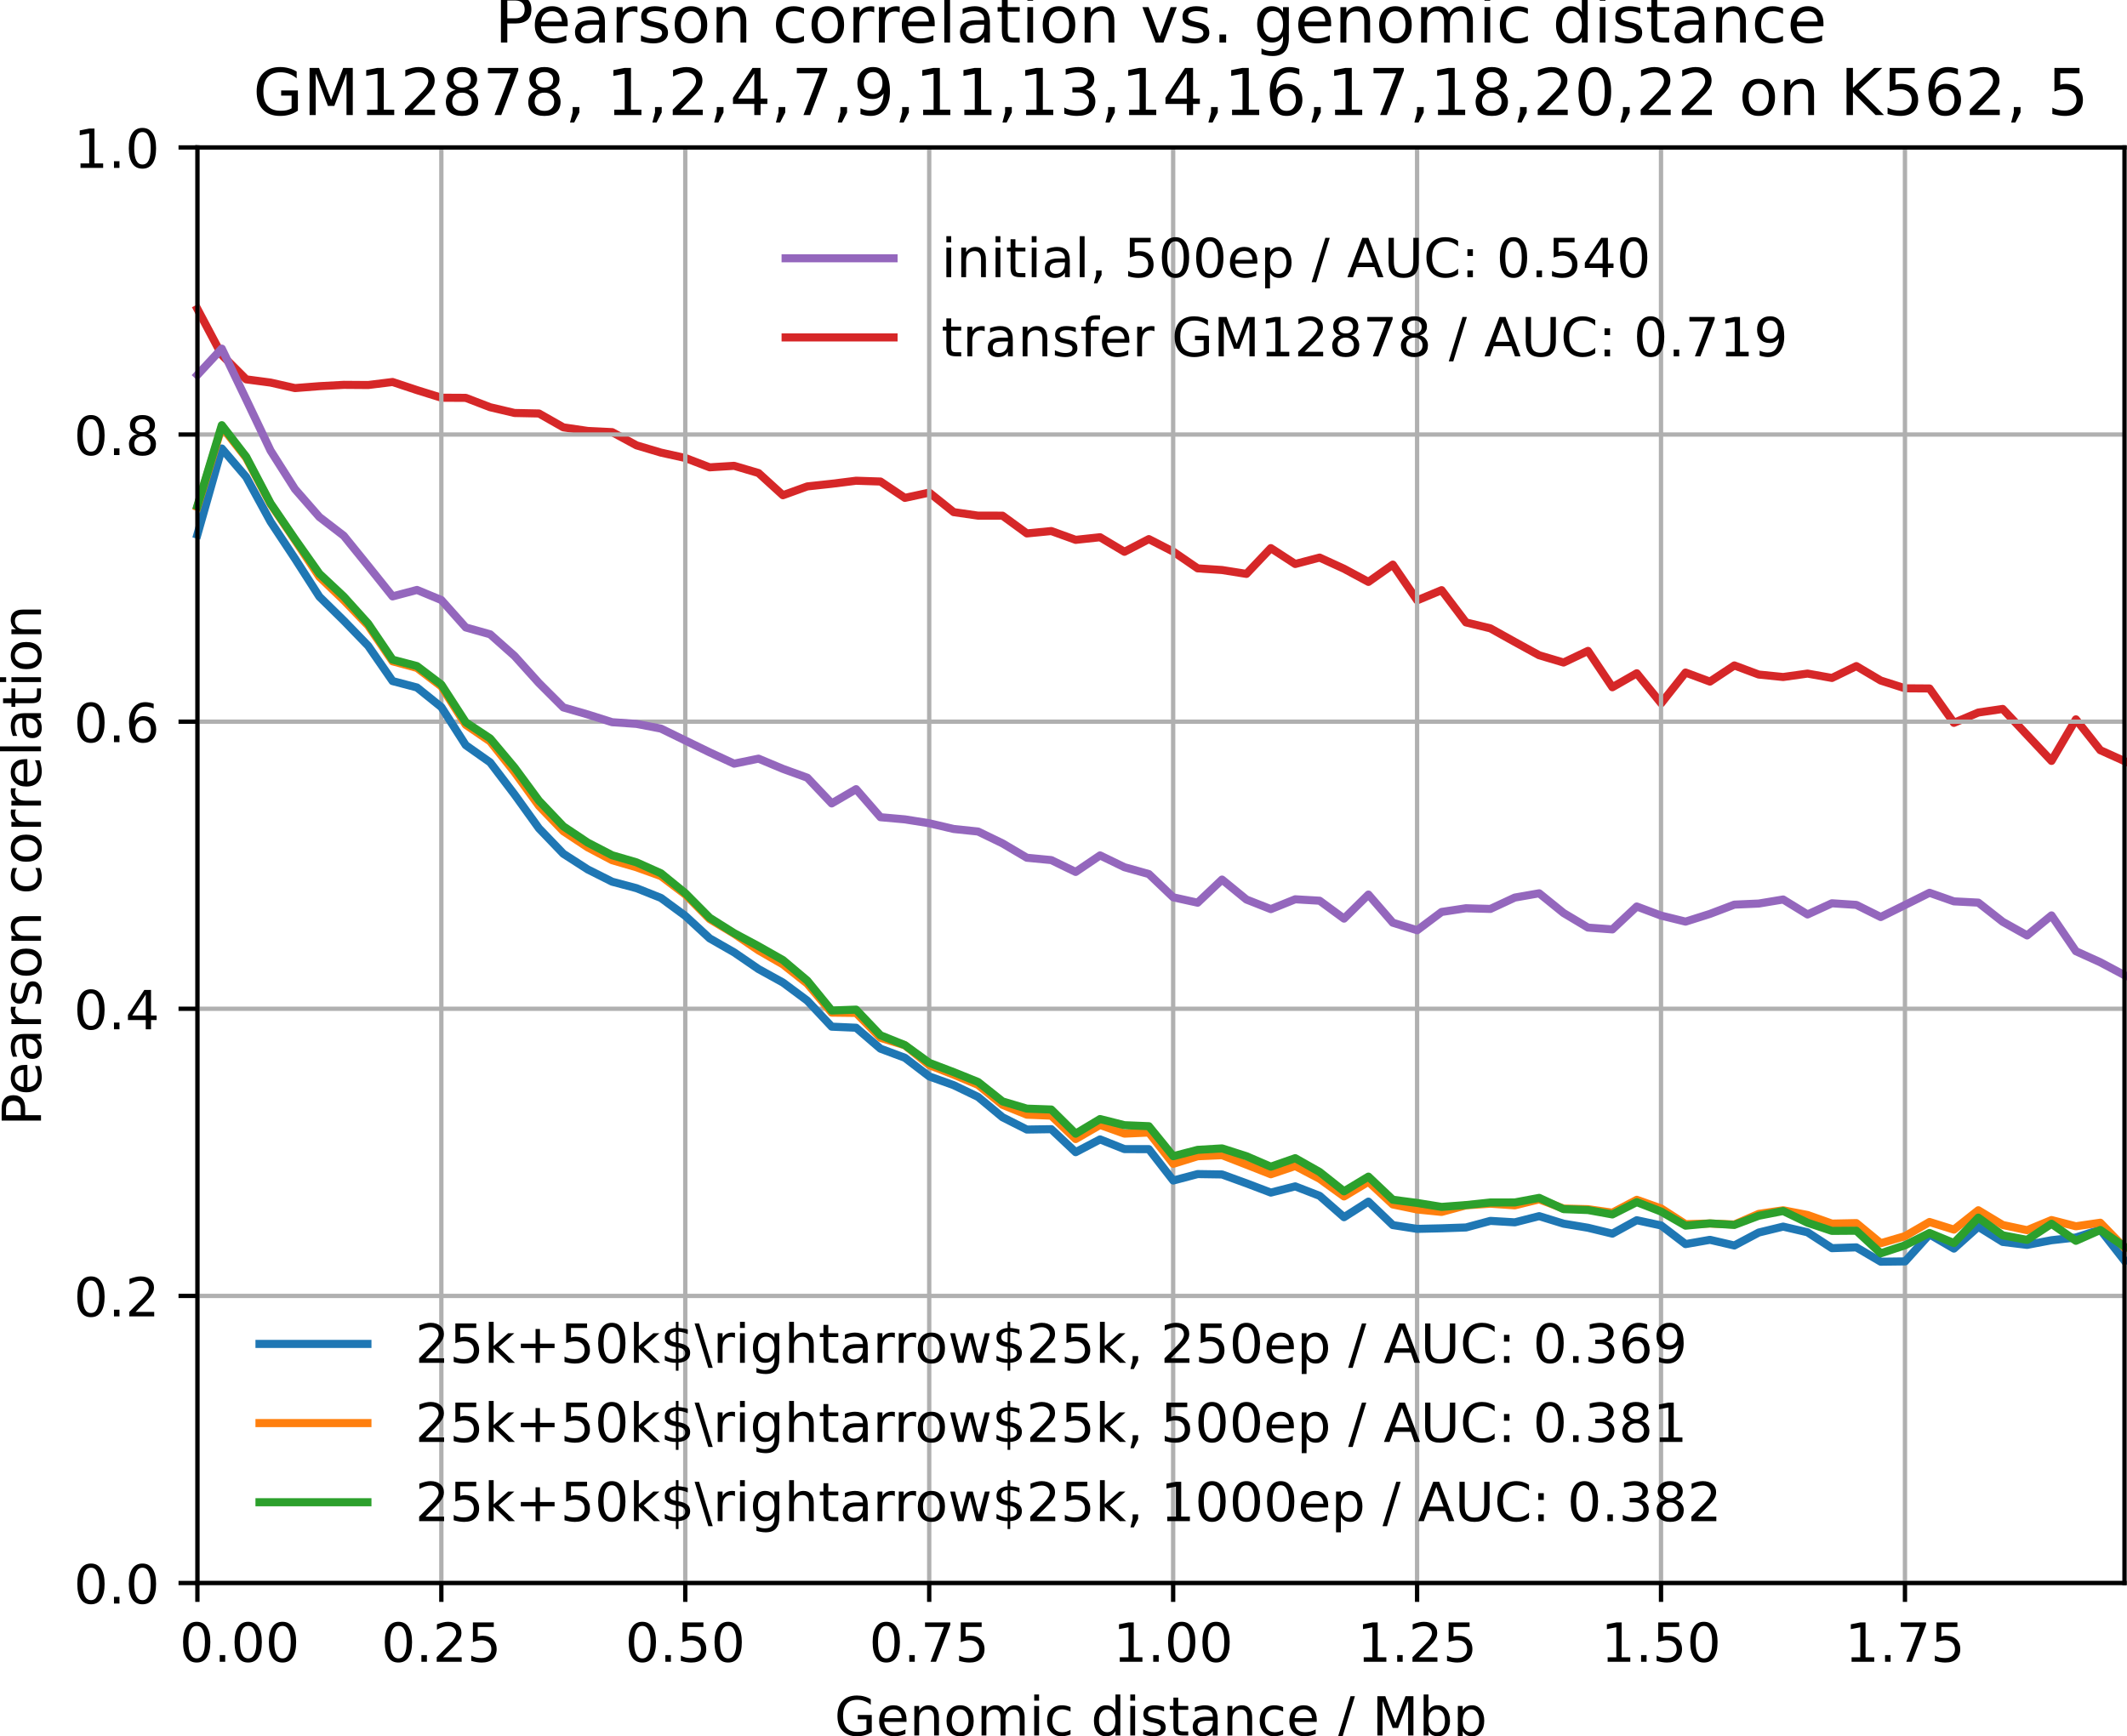
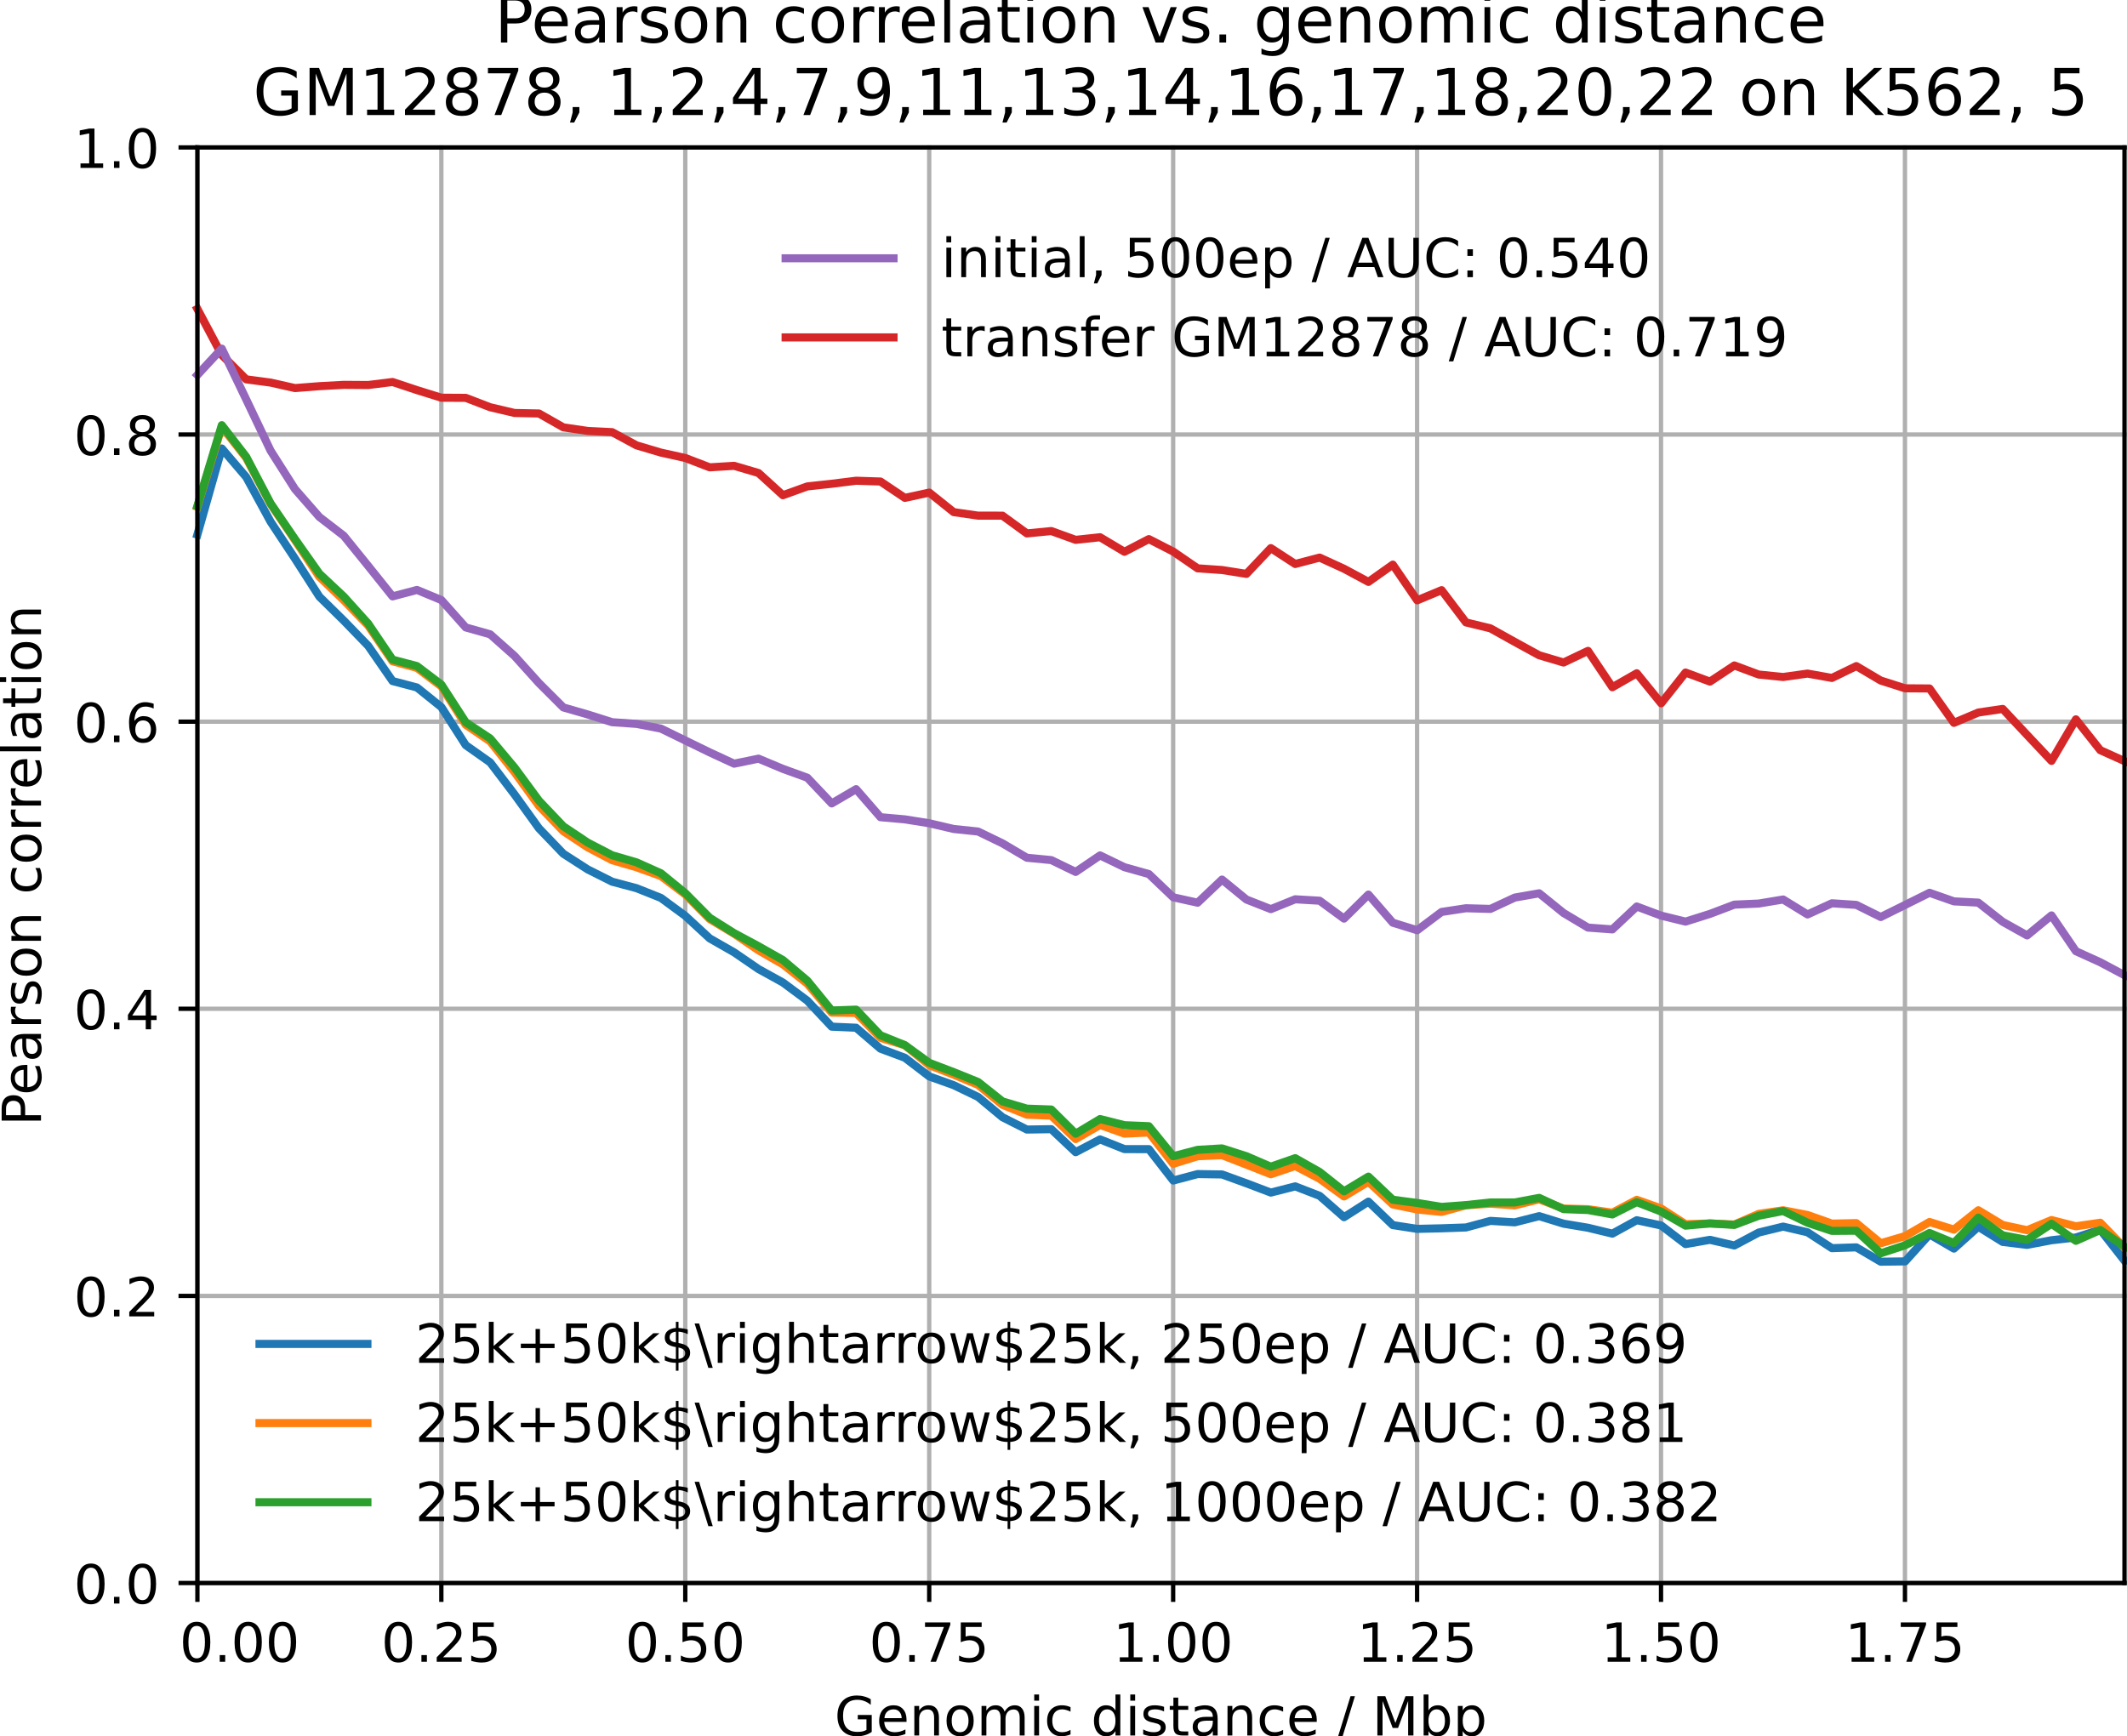
<svg xmlns="http://www.w3.org/2000/svg" version="1.1" id="svg2" xml:space="preserve" width="80mm" height="65.3mm" viewBox="0 0 302.362 246.803">
  <defs id="defs6">
    <clipPath clipPathUnits="userSpaceOnUse" id="clipPath22">
      <path d="M 57.6,38.016 H 414.72 V 304.128 H 57.6 Z" id="path20" />
    </clipPath>
    <clipPath clipPathUnits="userSpaceOnUse" id="clipPath40">
      <path d="M 57.6,38.016 H 414.72 V 304.128 H 57.6 Z" id="path38" />
    </clipPath>
    <clipPath clipPathUnits="userSpaceOnUse" id="clipPath58">
      <path d="M 57.6,38.016 H 414.72 V 304.128 H 57.6 Z" id="path56" />
    </clipPath>
    <clipPath clipPathUnits="userSpaceOnUse" id="clipPath76">
      <path d="M 57.6,38.016 H 414.72 V 304.128 H 57.6 Z" id="path74" />
    </clipPath>
    <clipPath clipPathUnits="userSpaceOnUse" id="clipPath94">
      <path d="M 57.6,38.016 H 414.72 V 304.128 H 57.6 Z" id="path92" />
    </clipPath>
    <clipPath clipPathUnits="userSpaceOnUse" id="clipPath112">
      <path d="M 57.6,38.016 H 414.72 V 304.128 H 57.6 Z" id="path110" />
    </clipPath>
    <clipPath clipPathUnits="userSpaceOnUse" id="clipPath130">
      <path d="M 57.6,38.016 H 414.72 V 304.128 H 57.6 Z" id="path128" />
    </clipPath>
    <clipPath clipPathUnits="userSpaceOnUse" id="clipPath148">
      <path d="M 57.6,38.016 H 414.72 V 304.128 H 57.6 Z" id="path146" />
    </clipPath>
    <clipPath clipPathUnits="userSpaceOnUse" id="clipPath170">
      <path d="M 57.6,38.016 H 414.72 V 304.128 H 57.6 Z" id="path168" />
    </clipPath>
    <clipPath clipPathUnits="userSpaceOnUse" id="clipPath188">
      <path d="M 57.6,38.016 H 414.72 V 304.128 H 57.6 Z" id="path186" />
    </clipPath>
    <clipPath clipPathUnits="userSpaceOnUse" id="clipPath206">
      <path d="M 57.6,38.016 H 414.72 V 304.128 H 57.6 Z" id="path204" />
    </clipPath>
    <clipPath clipPathUnits="userSpaceOnUse" id="clipPath224">
      <path d="M 57.6,38.016 H 414.72 V 304.128 H 57.6 Z" id="path222" />
    </clipPath>
    <clipPath clipPathUnits="userSpaceOnUse" id="clipPath242">
      <path d="M 57.6,38.016 H 414.72 V 304.128 H 57.6 Z" id="path240" />
    </clipPath>
    <clipPath clipPathUnits="userSpaceOnUse" id="clipPath260">
      <path d="M 57.6,38.016 H 414.72 V 304.128 H 57.6 Z" id="path258" />
    </clipPath>
    <clipPath clipPathUnits="userSpaceOnUse" id="clipPath282">
      <path d="M 57.6,38.016 H 414.72 V 304.128 H 57.6 Z" id="path280" />
    </clipPath>
    <clipPath clipPathUnits="userSpaceOnUse" id="clipPath292">
      <path d="M 57.6,38.016 H 414.72 V 304.128 H 57.6 Z" id="path290" />
    </clipPath>
    <clipPath clipPathUnits="userSpaceOnUse" id="clipPath302">
      <path d="M 57.6,38.016 H 414.72 V 304.128 H 57.6 Z" id="path300" />
    </clipPath>
    <clipPath clipPathUnits="userSpaceOnUse" id="clipPath312">
      <path d="M 57.6,38.016 H 414.72 V 304.128 H 57.6 Z" id="path310" />
    </clipPath>
    <clipPath clipPathUnits="userSpaceOnUse" id="clipPath322">
      <path d="M 57.6,38.016 H 414.72 V 304.128 H 57.6 Z" id="path320" />
    </clipPath>
  </defs>
  <g id="g10" transform="matrix(1.333333,0,0,-1.333333,-28.02396,443.5936)">
+     <path d="M 57.6,38.016 V 304.128" style="fill:none;stroke:#b0b0b0;stroke-width:0.8;stroke-linecap:square;stroke-linejoin:round;stroke-miterlimit:10;stroke-dasharray:none;stroke-opacity:1" id="path24" transform="matrix(0.575322,0,0,0.575322,8.925869,142.0012)" />
+     <path d="M 102.805,38.016 V 304.128" style="fill:none;stroke:#b0b0b0;stroke-width:0.8;stroke-linecap:square;stroke-linejoin:round;stroke-miterlimit:10;stroke-dasharray:none;stroke-opacity:1" id="path42" transform="matrix(0.575322,0,0,0.575322,8.925869,142.0012)" />
+     <path d="M 148.01,38.016 V 304.128" style="fill:none;stroke:#b0b0b0;stroke-width:0.8;stroke-linecap:square;stroke-linejoin:round;stroke-miterlimit:10;stroke-dasharray:none;stroke-opacity:1" id="path60" transform="matrix(0.575322,0,0,0.575322,8.925869,142.0012)" />
+     <path d="M 193.215,38.016 V 304.128" style="fill:none;stroke:#b0b0b0;stroke-width:0.8;stroke-linecap:square;stroke-linejoin:round;stroke-miterlimit:10;stroke-dasharray:none;stroke-opacity:1" id="path78" transform="matrix(0.575322,0,0,0.575322,8.925869,142.0012)" />
+     <path d="m 146.094,163.873 v 153.1" style="fill:none;stroke:#b0b0b0;stroke-width:0.46;stroke-linecap:square;stroke-linejoin:round;stroke-miterlimit:10;stroke-dasharray:none;stroke-opacity:1" id="path96" />
+     <path d="M 283.625,38.016 V 304.128" style="fill:none;stroke:#b0b0b0;stroke-width:0.8;stroke-linecap:square;stroke-linejoin:round;stroke-miterlimit:10;stroke-dasharray:none;stroke-opacity:1" id="path114" transform="matrix(0.575322,0,0,0.575322,8.925869,142.0012)" />
+     <path d="M 328.83,38.016 V 304.128" style="fill:none;stroke:#b0b0b0;stroke-width:0.8;stroke-linecap:square;stroke-linejoin:round;stroke-miterlimit:10;stroke-dasharray:none;stroke-opacity:1" id="path132" transform="matrix(0.575322,0,0,0.575322,8.925869,142.0012)" />
+     <path d="M 374.035,38.016 V 304.128" style="fill:none;stroke:#b0b0b0;stroke-width:0.8;stroke-linecap:square;stroke-linejoin:round;stroke-miterlimit:10;stroke-dasharray:none;stroke-opacity:1" id="path150" transform="matrix(0.575322,0,0,0.575322,8.925869,142.0012)" />
+     <path d="M 57.6,38.016 H 414.72" style="fill:none;stroke:#b0b0b0;stroke-width:0.8;stroke-linecap:square;stroke-linejoin:round;stroke-miterlimit:10;stroke-dasharray:none;stroke-opacity:1" id="path172" transform="matrix(0.575322,0,0,0.575322,8.925869,142.0012)" />
+     <path d="M 57.6,91.238 H 414.72" style="fill:none;stroke:#b0b0b0;stroke-width:0.8;stroke-linecap:square;stroke-linejoin:round;stroke-miterlimit:10;stroke-dasharray:none;stroke-opacity:1" id="path190" transform="matrix(0.575322,0,0,0.575322,8.925869,142.0012)" />
+     <path d="M 57.6,144.461 H 414.72" style="fill:none;stroke:#b0b0b0;stroke-width:0.8;stroke-linecap:square;stroke-linejoin:round;stroke-miterlimit:10;stroke-dasharray:none;stroke-opacity:1" id="path208" transform="matrix(0.575322,0,0,0.575322,8.925869,142.0012)" />
+     <path d="M 57.6,197.683 H 414.72" style="fill:none;stroke:#b0b0b0;stroke-width:0.8;stroke-linecap:square;stroke-linejoin:round;stroke-miterlimit:10;stroke-dasharray:none;stroke-opacity:1" id="path226" transform="matrix(0.575322,0,0,0.575322,8.925869,142.0012)" />
+     <path d="M 57.6,250.906 H 414.72" style="fill:none;stroke:#b0b0b0;stroke-width:0.8;stroke-linecap:square;stroke-linejoin:round;stroke-miterlimit:10;stroke-dasharray:none;stroke-opacity:1" id="path244" transform="matrix(0.575322,0,0,0.575322,8.925869,142.0012)" />
+     <path d="M 57.6,304.128 H 414.72" style="fill:none;stroke:#b0b0b0;stroke-width:0.8;stroke-linecap:square;stroke-linejoin:round;stroke-miterlimit:10;stroke-dasharray:none;stroke-opacity:1" id="path262" transform="matrix(0.575322,0,0,0.575322,8.925869,142.0012)" />
    <path d="m 42.064,299.746 2.601,-4.905 2.601,-2.601 2.601,-0.346 2.601,-0.586 2.601,0.203 2.601,0.143 2.601,-0.019 2.601,0.322 2.601,-0.866 2.601,-0.81 2.601,-0.015 2.601,-1 2.601,-0.613 2.601,-0.054 2.601,-1.479 2.601,-0.383 2.601,-0.128 2.601,-1.409 2.601,-0.773 2.601,-0.574 2.601,-0.996 2.601,0.16 2.601,-0.767 2.601,-2.368 2.601,0.939 2.601,0.282 2.601,0.325 2.601,-0.085 2.601,-1.744 2.601,0.563 2.601,-2.083 2.601,-0.375 2.601,-0.002 2.601,-1.894 2.601,0.254 2.601,-0.94 2.601,0.279 2.601,-1.551 2.601,1.352 2.601,-1.333 2.601,-1.785 2.601,-0.179 2.601,-0.412 2.601,2.747 2.601,-1.691 2.601,0.682 2.601,-1.191 2.601,-1.4 2.601,1.841 2.601,-3.807 2.601,1.083 2.601,-3.439 2.601,-0.633 2.601,-1.449 2.601,-1.423 2.601,-0.772 2.601,1.24 2.601,-3.876 2.601,1.488 2.601,-3.202 2.601,3.281 2.601,-0.967 2.601,1.723 2.601,-0.97 2.601,-0.262 2.601,0.365 2.601,-0.466 2.601,1.264 2.601,-1.54 2.601,-0.829 2.601,-0.018 2.601,-3.665 2.601,1.1 2.601,0.383 2.601,-2.778 2.601,-2.763 2.601,4.43 2.601,-3.289 2.601,-1.171" style="fill:none;stroke:#d62728;stroke-width:0.863;stroke-linecap:square;stroke-linejoin:round;stroke-miterlimit:10;stroke-dasharray:none;stroke-opacity:1" id="path324" />
    <g id="g16" transform="matrix(0.575322,0,0,0.575322,8.925869,142.0012)">
-       <g id="g18" clip-path="url(#clipPath22)">
-         <path d="M 57.6,38.016 V 304.128" style="fill:none;stroke:#b0b0b0;stroke-width:0.8;stroke-linecap:square;stroke-linejoin:round;stroke-miterlimit:10;stroke-dasharray:none;stroke-opacity:1" id="path24" />
-       </g>
+       <g id="g18" clip-path="url(#clipPath22)" />
    </g>
    <path d="m 42.064,163.873 v -2.014" style="fill:#000000;fill-opacity:1;fill-rule:nonzero;stroke:#000000;stroke-width:0.46;stroke-linecap:butt;stroke-linejoin:round;stroke-miterlimit:10;stroke-dasharray:none;stroke-opacity:1" id="path28" />
    <g id="g34" transform="matrix(0.575322,0,0,0.575322,8.925869,142.0012)">
-       <g id="g36" clip-path="url(#clipPath40)">
-         <path d="M 102.805,38.016 V 304.128" style="fill:none;stroke:#b0b0b0;stroke-width:0.8;stroke-linecap:square;stroke-linejoin:round;stroke-miterlimit:10;stroke-dasharray:none;stroke-opacity:1" id="path42" />
-       </g>
+       <g id="g36" clip-path="url(#clipPath40)" />
    </g>
    <path d="m 68.072,163.873 v -2.014" style="fill:#000000;fill-opacity:1;fill-rule:nonzero;stroke:#000000;stroke-width:0.46;stroke-linecap:butt;stroke-linejoin:round;stroke-miterlimit:10;stroke-dasharray:none;stroke-opacity:1" id="path46" />
    <g id="g52" transform="matrix(0.575322,0,0,0.575322,8.925869,142.0012)">
-       <g id="g54" clip-path="url(#clipPath58)">
-         <path d="M 148.01,38.016 V 304.128" style="fill:none;stroke:#b0b0b0;stroke-width:0.8;stroke-linecap:square;stroke-linejoin:round;stroke-miterlimit:10;stroke-dasharray:none;stroke-opacity:1" id="path60" />
-       </g>
+       <g id="g54" clip-path="url(#clipPath58)" />
    </g>
    <path d="m 94.079,163.873 v -2.014" style="fill:#000000;fill-opacity:1;fill-rule:nonzero;stroke:#000000;stroke-width:0.46;stroke-linecap:butt;stroke-linejoin:round;stroke-miterlimit:10;stroke-dasharray:none;stroke-opacity:1" id="path64" />
    <g id="g70" transform="matrix(0.575322,0,0,0.575322,8.925869,142.0012)">
-       <g id="g72" clip-path="url(#clipPath76)">
-         <path d="M 193.215,38.016 V 304.128" style="fill:none;stroke:#b0b0b0;stroke-width:0.8;stroke-linecap:square;stroke-linejoin:round;stroke-miterlimit:10;stroke-dasharray:none;stroke-opacity:1" id="path78" />
-       </g>
+       <g id="g72" clip-path="url(#clipPath76)" />
    </g>
    <path d="m 120.087,163.873 v -2.014" style="fill:#000000;fill-opacity:1;fill-rule:nonzero;stroke:#000000;stroke-width:0.46;stroke-linecap:butt;stroke-linejoin:round;stroke-miterlimit:10;stroke-dasharray:none;stroke-opacity:1" id="path82" />
-     <g id="g88" transform="matrix(0.575322,0,0,0.575322,8.925869,142.0012)">
-       <g id="g90" clip-path="url(#clipPath94)">
-         <path d="M 238.42,38.016 V 304.128" style="fill:none;stroke:#b0b0b0;stroke-width:0.8;stroke-linecap:square;stroke-linejoin:round;stroke-miterlimit:10;stroke-dasharray:none;stroke-opacity:1" id="path96" />
-       </g>
-     </g>
    <path d="m 146.094,163.873 v -2.014" style="fill:#000000;fill-opacity:1;fill-rule:nonzero;stroke:#000000;stroke-width:0.46;stroke-linecap:butt;stroke-linejoin:round;stroke-miterlimit:10;stroke-dasharray:none;stroke-opacity:1" id="path100" />
    <g id="g106" transform="matrix(0.575322,0,0,0.575322,8.925869,142.0012)">
-       <g id="g108" clip-path="url(#clipPath112)">
-         <path d="M 283.625,38.016 V 304.128" style="fill:none;stroke:#b0b0b0;stroke-width:0.8;stroke-linecap:square;stroke-linejoin:round;stroke-miterlimit:10;stroke-dasharray:none;stroke-opacity:1" id="path114" />
-       </g>
+       <g id="g108" clip-path="url(#clipPath112)" />
    </g>
    <path d="m 172.102,163.873 v -2.014" style="fill:#000000;fill-opacity:1;fill-rule:nonzero;stroke:#000000;stroke-width:0.46;stroke-linecap:butt;stroke-linejoin:round;stroke-miterlimit:10;stroke-dasharray:none;stroke-opacity:1" id="path118" />
    <g id="g124" transform="matrix(0.575322,0,0,0.575322,8.925869,142.0012)">
-       <g id="g126" clip-path="url(#clipPath130)">
-         <path d="M 328.83,38.016 V 304.128" style="fill:none;stroke:#b0b0b0;stroke-width:0.8;stroke-linecap:square;stroke-linejoin:round;stroke-miterlimit:10;stroke-dasharray:none;stroke-opacity:1" id="path132" />
-       </g>
+       <g id="g126" clip-path="url(#clipPath130)" />
    </g>
    <path d="m 198.109,163.873 v -2.014" style="fill:#000000;fill-opacity:1;fill-rule:nonzero;stroke:#000000;stroke-width:0.46;stroke-linecap:butt;stroke-linejoin:round;stroke-miterlimit:10;stroke-dasharray:none;stroke-opacity:1" id="path136" />
    <g id="g142" transform="matrix(0.575322,0,0,0.575322,8.925869,142.0012)">
-       <g id="g144" clip-path="url(#clipPath148)">
-         <path d="M 374.035,38.016 V 304.128" style="fill:none;stroke:#b0b0b0;stroke-width:0.8;stroke-linecap:square;stroke-linejoin:round;stroke-miterlimit:10;stroke-dasharray:none;stroke-opacity:1" id="path150" />
-       </g>
+       <g id="g144" clip-path="url(#clipPath148)" />
    </g>
    <path d="m 224.117,163.873 v -2.014" style="fill:#000000;fill-opacity:1;fill-rule:nonzero;stroke:#000000;stroke-width:0.46;stroke-linecap:butt;stroke-linejoin:round;stroke-miterlimit:10;stroke-dasharray:none;stroke-opacity:1" id="path154" />
    <g id="g164" transform="matrix(0.575322,0,0,0.575322,8.925869,142.0012)">
-       <g id="g166" clip-path="url(#clipPath170)">
-         <path d="M 57.6,38.016 H 414.72" style="fill:none;stroke:#b0b0b0;stroke-width:0.8;stroke-linecap:square;stroke-linejoin:round;stroke-miterlimit:10;stroke-dasharray:none;stroke-opacity:1" id="path172" />
-       </g>
+       <g id="g166" clip-path="url(#clipPath170)" />
    </g>
    <path d="M 42.064,163.873 H 40.051" style="fill:#000000;fill-opacity:1;fill-rule:nonzero;stroke:#000000;stroke-width:0.46;stroke-linecap:butt;stroke-linejoin:round;stroke-miterlimit:10;stroke-dasharray:none;stroke-opacity:1" id="path176" />
    <g id="g182" transform="matrix(0.575322,0,0,0.575322,8.925869,142.0012)">
-       <g id="g184" clip-path="url(#clipPath188)">
-         <path d="M 57.6,91.238 H 414.72" style="fill:none;stroke:#b0b0b0;stroke-width:0.8;stroke-linecap:square;stroke-linejoin:round;stroke-miterlimit:10;stroke-dasharray:none;stroke-opacity:1" id="path190" />
-       </g>
+       <g id="g184" clip-path="url(#clipPath188)" />
    </g>
    <path d="M 42.064,194.493 H 40.051" style="fill:#000000;fill-opacity:1;fill-rule:nonzero;stroke:#000000;stroke-width:0.46;stroke-linecap:butt;stroke-linejoin:round;stroke-miterlimit:10;stroke-dasharray:none;stroke-opacity:1" id="path194" />
    <g id="g200" transform="matrix(0.575322,0,0,0.575322,8.925869,142.0012)">
-       <g id="g202" clip-path="url(#clipPath206)">
-         <path d="M 57.6,144.461 H 414.72" style="fill:none;stroke:#b0b0b0;stroke-width:0.8;stroke-linecap:square;stroke-linejoin:round;stroke-miterlimit:10;stroke-dasharray:none;stroke-opacity:1" id="path208" />
-       </g>
+       <g id="g202" clip-path="url(#clipPath206)" />
    </g>
    <path d="M 42.064,225.113 H 40.051" style="fill:#000000;fill-opacity:1;fill-rule:nonzero;stroke:#000000;stroke-width:0.46;stroke-linecap:butt;stroke-linejoin:round;stroke-miterlimit:10;stroke-dasharray:none;stroke-opacity:1" id="path212" />
    <g id="g218" transform="matrix(0.575322,0,0,0.575322,8.925869,142.0012)">
-       <g id="g220" clip-path="url(#clipPath224)">
-         <path d="M 57.6,197.683 H 414.72" style="fill:none;stroke:#b0b0b0;stroke-width:0.8;stroke-linecap:square;stroke-linejoin:round;stroke-miterlimit:10;stroke-dasharray:none;stroke-opacity:1" id="path226" />
-       </g>
+       <g id="g220" clip-path="url(#clipPath224)" />
    </g>
    <path d="M 42.064,255.733 H 40.051" style="fill:#000000;fill-opacity:1;fill-rule:nonzero;stroke:#000000;stroke-width:0.46;stroke-linecap:butt;stroke-linejoin:round;stroke-miterlimit:10;stroke-dasharray:none;stroke-opacity:1" id="path230" />
    <g id="g236" transform="matrix(0.575322,0,0,0.575322,8.925869,142.0012)">
-       <g id="g238" clip-path="url(#clipPath242)">
-         <path d="M 57.6,250.906 H 414.72" style="fill:none;stroke:#b0b0b0;stroke-width:0.8;stroke-linecap:square;stroke-linejoin:round;stroke-miterlimit:10;stroke-dasharray:none;stroke-opacity:1" id="path244" />
-       </g>
+       <g id="g238" clip-path="url(#clipPath242)" />
    </g>
    <path d="M 42.064,286.353 H 40.051" style="fill:#000000;fill-opacity:1;fill-rule:nonzero;stroke:#000000;stroke-width:0.46;stroke-linecap:butt;stroke-linejoin:round;stroke-miterlimit:10;stroke-dasharray:none;stroke-opacity:1" id="path248" />
    <g id="g254" transform="matrix(0.575322,0,0,0.575322,8.925869,142.0012)">
-       <g id="g256" clip-path="url(#clipPath260)">
-         <path d="M 57.6,304.128 H 414.72" style="fill:none;stroke:#b0b0b0;stroke-width:0.8;stroke-linecap:square;stroke-linejoin:round;stroke-miterlimit:10;stroke-dasharray:none;stroke-opacity:1" id="path262" />
-       </g>
+       <g id="g256" clip-path="url(#clipPath260)" />
    </g>
    <path d="M 42.064,316.973 H 40.051" style="fill:#000000;fill-opacity:1;fill-rule:nonzero;stroke:#000000;stroke-width:0.46;stroke-linecap:butt;stroke-linejoin:round;stroke-miterlimit:10;stroke-dasharray:none;stroke-opacity:1" id="path266" />
    <path d="m 42.064,275.684 2.601,9.182 2.601,-3.043 2.601,-4.768 2.601,-3.932 2.601,-4.06 2.601,-2.554 2.601,-2.688 2.601,-3.759 2.601,-0.684 2.601,-2.093 2.601,-4.061 2.601,-1.834 2.601,-3.422 2.601,-3.611 2.601,-2.71 2.601,-1.673 2.601,-1.307 2.601,-0.694 2.601,-1.038 2.601,-1.914 2.601,-2.402 2.601,-1.488 2.601,-1.782 2.601,-1.435 2.601,-1.934 2.601,-2.774 2.601,-0.114 2.601,-2.234 2.601,-0.97 2.601,-1.991 2.601,-0.93 2.601,-1.255 2.601,-2.164 2.601,-1.314 2.601,0.04 2.601,-2.454 2.601,1.363 2.601,-1.034 2.601,-0.004 2.601,-3.347 2.601,0.687 2.601,-0.04 2.601,-0.945 2.601,-0.988 2.601,0.662 2.601,-1.008 2.601,-2.278 2.601,1.657 2.601,-2.501 2.601,-0.402 2.601,0.059 2.601,0.091 2.601,0.702 2.601,-0.155 2.601,0.66 2.601,-0.803 2.601,-0.435 2.601,-0.628 2.601,1.43 2.601,-0.559 2.601,-1.987 2.601,0.457 2.601,-0.605 2.601,1.382 2.601,0.632 2.601,-0.606 2.601,-1.693 2.601,0.086 2.601,-1.529 2.601,0.032 2.601,2.881 2.601,-1.516 2.601,2.329 2.601,-1.617 2.601,-0.315 2.601,0.495 2.601,0.293 2.601,0.832 2.601,-3.325" style="fill:none;stroke:#1f77b4;stroke-width:0.863;stroke-linecap:square;stroke-linejoin:round;stroke-miterlimit:10;stroke-dasharray:none;stroke-opacity:1" id="path284" />
    <path d="m 42.064,278.646 2.601,8.535 2.601,-3.308 2.601,-4.933 2.601,-3.843 2.601,-3.919 2.601,-2.494 2.601,-2.701 2.601,-3.813 2.601,-0.704 2.601,-1.968 2.601,-4.099 2.601,-1.773 2.601,-3.278 2.601,-3.59 2.601,-2.707 2.601,-1.723 2.601,-1.37 2.601,-0.756 2.601,-0.936 2.601,-1.964 2.601,-2.623 2.601,-1.562 2.601,-1.77 2.601,-1.497 2.601,-2.055 2.601,-3.092 2.601,-0.031 2.601,-2.657 2.601,-0.794 2.601,-2.115 2.601,-1.019 2.601,-1.09 2.601,-2.126 2.601,-1.051 2.601,-0.104 2.601,-2.495 2.601,1.505 2.601,-0.928 2.601,0.12 2.601,-3.338 2.601,0.806 2.601,0.116 2.601,-1.01 2.601,-1.025 2.601,0.88 2.601,-1.361 2.601,-1.885 2.601,1.567 2.601,-2.421 2.601,-0.538 2.601,-0.259 2.601,0.706 2.601,0.171 2.601,-0.176 2.601,0.641 2.601,-0.985 2.601,-0.066 2.601,-0.373 2.601,1.374 2.601,-0.924 2.601,-1.676 2.601,0.074 2.601,-0.109 2.601,1.134 2.601,0.383 2.601,-0.501 2.601,-0.92 2.601,0.054 2.601,-2.147 2.601,0.76 2.601,1.506 2.601,-0.812 2.601,2.062 2.601,-1.569 2.601,-0.556 2.601,1.08 2.601,-0.663 2.601,0.379 2.601,-2.69" style="fill:none;stroke:#ff7f0e;stroke-width:0.863;stroke-linecap:square;stroke-linejoin:round;stroke-miterlimit:10;stroke-dasharray:none;stroke-opacity:1" id="path294" />
    <path d="m 42.064,278.74 2.601,8.612 2.601,-3.37 2.601,-4.97 2.601,-3.811 2.601,-3.686 2.601,-2.441 2.601,-2.886 2.601,-3.843 2.601,-0.683 2.601,-1.977 2.601,-4.018 2.601,-1.728 2.601,-3.1 2.601,-3.532 2.601,-2.737 2.601,-1.736 2.601,-1.348 2.601,-0.758 2.601,-1.164 2.601,-2.121 2.601,-2.625 2.601,-1.639 2.601,-1.395 2.601,-1.473 2.601,-2.197 2.601,-3.187 2.601,0.095 2.601,-2.736 2.601,-1.049 2.601,-1.891 2.601,-0.988 2.601,-1.052 2.601,-2.07 2.601,-0.773 2.601,-0.092 2.601,-2.578 2.601,1.561 2.601,-0.656 2.601,-0.107 2.601,-3.2 2.601,0.678 2.601,0.154 2.601,-0.831 2.601,-1.12 2.601,0.909 2.601,-1.471 2.601,-2.064 2.601,1.567 2.601,-2.466 2.601,-0.341 2.601,-0.421 2.601,0.193 2.601,0.277 2.601,0.004 2.601,0.487 2.601,-1.198 2.601,-0.097 2.601,-0.47 2.601,1.314 2.601,-1.01 2.601,-1.501 2.601,0.241 2.601,-0.161 2.601,0.977 2.601,0.506 2.601,-1.25 2.601,-0.87 2.601,0.019 2.601,-2.409 2.601,0.858 2.601,1.309 2.601,-1.074 2.601,2.71 2.601,-1.885 2.601,-0.488 2.601,1.719 2.601,-1.817 2.601,1.154 2.601,-1.794" style="fill:none;stroke:#2ca02c;stroke-width:0.863;stroke-linecap:square;stroke-linejoin:round;stroke-miterlimit:10;stroke-dasharray:none;stroke-opacity:1" id="path304" />
    <path d="m 42.064,292.711 2.601,2.804 2.601,-5.415 2.601,-5.467 2.601,-4.096 2.601,-2.977 2.601,-2.003 2.601,-3.214 2.601,-3.25 2.601,0.688 2.601,-1.078 2.601,-2.921 2.601,-0.732 2.601,-2.311 2.601,-2.888 2.601,-2.6 2.601,-0.75 2.601,-0.826 2.601,-0.179 2.601,-0.502 2.601,-1.271 2.601,-1.266 2.601,-1.204 2.601,0.535 2.601,-1.088 2.601,-0.942 2.601,-2.744 2.601,1.521 2.601,-2.991 2.601,-0.231 2.601,-0.415 2.601,-0.61 2.601,-0.271 2.601,-1.26 2.601,-1.536 2.601,-0.25 2.601,-1.263 2.601,1.762 2.601,-1.258 2.601,-0.73 2.601,-2.481 2.601,-0.574 2.601,2.465 2.601,-2.127 2.601,-1.024 2.601,1.049 2.601,-0.152 2.601,-1.909 2.601,2.565 2.601,-3 2.601,-0.804 2.601,1.95 2.601,0.396 2.601,-0.073 2.601,1.21 2.601,0.456 2.601,-2.103 2.601,-1.553 2.601,-0.194 2.601,2.442 2.601,-0.973 2.601,-0.639 2.601,0.823 2.601,0.988 2.601,0.116 2.601,0.432 2.601,-1.596 2.601,1.192 2.601,-0.171 2.601,-1.294 2.601,1.29 2.601,1.294 2.601,-0.914 2.601,-0.134 2.601,-2.043 2.601,-1.456 2.601,2.135 2.601,-3.817 2.601,-1.181 2.601,-1.385" style="fill:none;stroke:#9467bd;stroke-width:0.863;stroke-linecap:square;stroke-linejoin:round;stroke-miterlimit:10;stroke-dasharray:none;stroke-opacity:1" id="path314" />
    <path d="m 42.064,163.873 v 153.1" style="fill:none;stroke:#000000;stroke-width:0.46;stroke-linecap:square;stroke-linejoin:miter;stroke-miterlimit:10;stroke-dasharray:none;stroke-opacity:1" id="path328" />
    <path d="m 247.523,163.873 v 153.1" style="fill:none;stroke:#000000;stroke-width:0.46;stroke-linecap:square;stroke-linejoin:miter;stroke-miterlimit:10;stroke-dasharray:none;stroke-opacity:1" id="path330" />
    <path d="M 42.064,163.873 H 247.523" style="fill:none;stroke:#000000;stroke-width:0.46;stroke-linecap:square;stroke-linejoin:miter;stroke-miterlimit:10;stroke-dasharray:none;stroke-opacity:1" id="path332" />
    <path d="M 42.064,316.973 H 247.523" style="fill:none;stroke:#000000;stroke-width:0.46;stroke-linecap:square;stroke-linejoin:miter;stroke-miterlimit:10;stroke-dasharray:none;stroke-opacity:1" id="path334" />
    <path d="M 48.685,189.373 H 60.191" style="fill:none;stroke:#1f77b4;stroke-width:0.863;stroke-linecap:square;stroke-linejoin:round;stroke-miterlimit:10;stroke-dasharray:none;stroke-opacity:1" id="path344" />
    <path d="M 48.685,180.931 H 60.191" style="fill:none;stroke:#ff7f0e;stroke-width:0.863;stroke-linecap:square;stroke-linejoin:round;stroke-miterlimit:10;stroke-dasharray:none;stroke-opacity:1" id="path350" />
    <path d="M 48.685,172.49 H 60.191" style="fill:none;stroke:#2ca02c;stroke-width:0.863;stroke-linecap:square;stroke-linejoin:round;stroke-miterlimit:10;stroke-dasharray:none;stroke-opacity:1" id="path356" />
    <path d="M 104.777,305.15 H 116.283" style="fill:none;stroke:#9467bd;stroke-width:0.863;stroke-linecap:square;stroke-linejoin:round;stroke-miterlimit:10;stroke-dasharray:none;stroke-opacity:1" id="path362" />
    <path d="M 104.777,296.709 H 116.283" style="fill:none;stroke:#d62728;stroke-width:0.863;stroke-linecap:square;stroke-linejoin:round;stroke-miterlimit:10;stroke-dasharray:none;stroke-opacity:1" id="path368" />
  </g>
  <g id="layer1" transform="translate(-28.02396,-17.20642)" style="display:inline">
    <text style="font-variant:normal;font-weight:normal;font-size:7.671px;font-family:'DejaVu Sans';-inkscape-font-specification:DejaVuSans;writing-mode:lr-tb;fill:#000000;fill-opacity:1;fill-rule:nonzero;stroke:none;stroke-width:0.767" id="text32" x="53.546" y="253.498">
      <tspan x="53.546 58.425 60.864 65.743" y="253.498" id="tspan30" style="stroke-width:0.767">0.00</tspan>
    </text>
    <text style="font-variant:normal;font-weight:normal;font-size:7.671px;font-family:'DejaVu Sans';-inkscape-font-specification:DejaVuSans;writing-mode:lr-tb;fill:#000000;fill-opacity:1;fill-rule:nonzero;stroke:none;stroke-width:0.767" id="text50" x="82.223" y="253.498">
      <tspan x="82.223 87.101 89.541 94.419" y="253.498" id="tspan48" style="stroke-width:0.767">0.25</tspan>
    </text>
    <text style="font-variant:normal;font-weight:normal;font-size:7.671px;font-family:'DejaVu Sans';-inkscape-font-specification:DejaVuSans;writing-mode:lr-tb;fill:#000000;fill-opacity:1;fill-rule:nonzero;stroke:none;stroke-width:0.767" id="text68" x="116.899" y="253.498">
      <tspan x="116.899 121.778 124.217 129.096" y="253.498" id="tspan66" style="stroke-width:0.767">0.50</tspan>
    </text>
    <text style="font-variant:normal;font-weight:normal;font-size:7.671px;font-family:'DejaVu Sans';-inkscape-font-specification:DejaVuSans;writing-mode:lr-tb;fill:#000000;fill-opacity:1;fill-rule:nonzero;stroke:none;stroke-width:0.767" id="text86" x="151.576" y="253.498">
      <tspan x="151.576 156.455 158.894 163.773" y="253.498" id="tspan84" style="stroke-width:0.767">0.75</tspan>
    </text>
    <text style="font-variant:normal;font-weight:normal;font-size:7.671px;font-family:'DejaVu Sans';-inkscape-font-specification:DejaVuSans;writing-mode:lr-tb;fill:#000000;fill-opacity:1;fill-rule:nonzero;stroke:none;stroke-width:0.767" id="text104" x="186.252" y="253.498">
      <tspan x="186.252 191.131 193.571 198.449" y="253.498" id="tspan102" style="stroke-width:0.767">1.00</tspan>
    </text>
    <text style="font-variant:normal;font-weight:normal;font-size:7.671px;font-family:'DejaVu Sans';-inkscape-font-specification:DejaVuSans;writing-mode:lr-tb;fill:#000000;fill-opacity:1;fill-rule:nonzero;stroke:none;stroke-width:0.767" id="text122" x="220.929" y="253.498">
      <tspan x="220.929 225.808 228.247 233.126" y="253.498" id="tspan120" style="stroke-width:0.767">1.25</tspan>
    </text>
    <text style="font-variant:normal;font-weight:normal;font-size:7.671px;font-family:'DejaVu Sans';-inkscape-font-specification:DejaVuSans;writing-mode:lr-tb;fill:#000000;fill-opacity:1;fill-rule:nonzero;stroke:none;stroke-width:0.767" id="text140" x="255.606" y="253.498">
      <tspan x="255.606 260.484 262.924 267.803" y="253.498" id="tspan138" style="stroke-width:0.767">1.50</tspan>
    </text>
    <text style="font-variant:normal;font-weight:normal;font-size:7.671px;font-family:'DejaVu Sans';-inkscape-font-specification:DejaVuSans;writing-mode:lr-tb;fill:#000000;fill-opacity:1;fill-rule:nonzero;stroke:none;stroke-width:0.767" id="text158" x="290.282" y="253.498">
      <tspan x="290.282 295.161 297.6 302.479" y="253.498" id="tspan156" style="stroke-width:0.767">1.75</tspan>
    </text>
    <text style="font-variant:normal;font-weight:normal;font-size:7.671px;font-family:'DejaVu Sans';-inkscape-font-specification:DejaVuSans;writing-mode:lr-tb;fill:#000000;fill-opacity:1;fill-rule:nonzero;stroke:none;stroke-width:0.767" id="text162" x="146.631" y="263.985">
      <tspan x="146.631 152.576 157.294 162.157 166.852 174.323 176.456 180.675 183.114 187.985 190.118 194.114 197.122 201.824 206.687 210.906 215.624 218.063 220.648 223.088 229.708 234.579" y="263.985" id="tspan160" style="stroke-width:0.767">Genomic distance / Mbp</tspan>
    </text>
    <text style="font-variant:normal;font-weight:normal;font-size:7.671px;font-family:'DejaVu Sans';-inkscape-font-specification:DejaVuSans;writing-mode:lr-tb;fill:#000000;fill-opacity:1;fill-rule:nonzero;stroke:none;stroke-width:0.767" id="text180" x="38.515" y="245.216">
      <tspan x="38.515 43.393 45.833" y="245.216" id="tspan178" style="stroke-width:0.767">0.0</tspan>
    </text>
    <text style="font-variant:normal;font-weight:normal;font-size:7.671px;font-family:'DejaVu Sans';-inkscape-font-specification:DejaVuSans;writing-mode:lr-tb;fill:#000000;fill-opacity:1;fill-rule:nonzero;stroke:none;stroke-width:0.767" id="text198" x="38.515" y="204.389">
      <tspan x="38.515 43.393 45.833" y="204.389" id="tspan196" style="stroke-width:0.767">0.2</tspan>
    </text>
    <text style="font-variant:normal;font-weight:normal;font-size:7.671px;font-family:'DejaVu Sans';-inkscape-font-specification:DejaVuSans;writing-mode:lr-tb;fill:#000000;fill-opacity:1;fill-rule:nonzero;stroke:none;stroke-width:0.767" id="text216" x="38.515" y="163.562">
      <tspan x="38.515 43.393 45.833" y="163.562" id="tspan214" style="stroke-width:0.767">0.4</tspan>
    </text>
    <text style="font-variant:normal;font-weight:normal;font-size:7.671px;font-family:'DejaVu Sans';-inkscape-font-specification:DejaVuSans;writing-mode:lr-tb;fill:#000000;fill-opacity:1;fill-rule:nonzero;stroke:none;stroke-width:0.767" id="text234" x="38.515" y="122.736">
      <tspan x="38.515 43.393 45.833" y="122.736" id="tspan232" style="stroke-width:0.767">0.6</tspan>
    </text>
    <text style="font-variant:normal;font-weight:normal;font-size:7.671px;font-family:'DejaVu Sans';-inkscape-font-specification:DejaVuSans;writing-mode:lr-tb;fill:#000000;fill-opacity:1;fill-rule:nonzero;stroke:none;stroke-width:0.767" id="text252" x="38.515" y="81.909">
      <tspan x="38.515 43.393 45.833" y="81.909" id="tspan250" style="stroke-width:0.767">0.8</tspan>
    </text>
    <text style="font-variant:normal;font-weight:normal;font-size:7.671px;font-family:'DejaVu Sans';-inkscape-font-specification:DejaVuSans;writing-mode:lr-tb;fill:#000000;fill-opacity:1;fill-rule:nonzero;stroke:none;stroke-width:0.767" id="text270" x="38.515" y="41.082">
      <tspan x="38.515 43.393 45.833" y="41.082" id="tspan268" style="stroke-width:0.767">1.0</tspan>
    </text>
    <text transform="rotate(-90)" style="font-variant:normal;font-weight:normal;font-size:7.671px;font-family:'DejaVu Sans';-inkscape-font-specification:DejaVuSans;writing-mode:lr-tb;fill:#000000;fill-opacity:1;fill-rule:nonzero;stroke:none;stroke-width:0.767" id="text274" x="-177.297" y="33.852">
      <tspan x="-177.297 -172.671 -167.954 -163.251 -160.099 -156.102 -151.407 -146.544 -144.105 -139.886 -135.191 -132.038 -128.885 -124.168 -122.035 -117.333 -114.326 -112.193 -107.499" y="33.852" id="tspan272" style="stroke-width:0.767">Pearson correlation</tspan>
    </text>
    <text style="font-variant:normal;font-weight:normal;font-size:9.205px;font-family:'DejaVu Sans';-inkscape-font-specification:DejaVuSans;writing-mode:lr-tb;fill:#000000;fill-opacity:1;fill-rule:nonzero;stroke:none;stroke-width:0.767" id="text338" x="98.328" y="23.25">
      <tspan x="98.328 103.879 109.54 115.183 118.966 123.762 129.396 135.232 138.159 143.222 148.855 152.639 156.422 162.083 164.642 170.285 173.893 176.452 182.086 187.922 190.849 196.299 201.095 204.022 206.949 212.794 218.455 224.291 229.925 238.891 241.45 246.513 249.44 255.285 257.844 262.64 266.249 271.891 277.727 282.79" y="23.25" id="tspan336" style="stroke-width:0.767">Pearson correlation vs. genomic distance</tspan>
    </text>
    <text style="font-variant:normal;font-weight:normal;font-size:9.205px;font-family:'DejaVu Sans';-inkscape-font-specification:DejaVuSans;writing-mode:lr-tb;fill:#000000;fill-opacity:1;fill-rule:nonzero;stroke:none;stroke-width:0.767" id="text342" x="63.991" y="33.567">
      <tspan x="63.991 71.125 79.069 84.924 90.778 96.633 102.487 108.342 111.269 114.196 120.051 122.978 128.832 131.76 137.614 140.541 146.396 149.323 155.178 158.105 163.959 169.814 172.741 178.595 184.45 187.377 193.232 199.086 202.013 207.868 213.722 216.65 222.504 228.359 231.286 237.14 242.995 245.922 251.776 257.631 260.558 266.413 272.267 275.194 280.828 286.664 289.591 295.63 301.484 307.339 313.193 316.12 319.048" y="33.567" id="tspan340" style="stroke-width:0.767">GM12878, 1,2,4,7,9,11,13,14,16,17,18,20,22 on K562, 5</tspan>
    </text>
    <text style="font-variant:normal;font-weight:normal;font-size:7.671px;font-family:'DejaVu Sans';-inkscape-font-specification:DejaVuSans;writing-mode:lr-tb;fill:#000000;fill-opacity:1;fill-rule:nonzero;stroke:none;stroke-width:0.767" id="text348" x="87.047" y="210.988">
      <tspan id="tspan346" style="stroke-width:0.767" x="87.047" y="210.988">25k+50k$\rightarrow$25k, 250ep / AUC: 0.369</tspan>
    </text>
    <text style="font-variant:normal;font-weight:normal;font-size:7.671px;font-family:'DejaVu Sans';-inkscape-font-specification:DejaVuSans;writing-mode:lr-tb;fill:#000000;fill-opacity:1;fill-rule:nonzero;stroke:none;stroke-width:0.767" id="text354" x="87.047" y="222.243">
      <tspan id="tspan352" style="stroke-width:0.767" x="87.047" y="222.243">25k+50k$\rightarrow$25k, 500ep / AUC: 0.381</tspan>
    </text>
    <text style="font-variant:normal;font-weight:normal;font-size:7.671px;font-family:'DejaVu Sans';-inkscape-font-specification:DejaVuSans;writing-mode:lr-tb;fill:#000000;fill-opacity:1;fill-rule:nonzero;stroke:none;stroke-width:0.767" id="text360" x="87.047" y="233.498">
      <tspan id="tspan358" style="stroke-width:0.767" x="87.047" y="233.498">25k+50k$\rightarrow$25k, 1000ep / AUC: 0.382</tspan>
    </text>
    <text style="font-variant:normal;font-weight:normal;font-size:7.671px;font-family:'DejaVu Sans';-inkscape-font-specification:DejaVuSans;writing-mode:lr-tb;fill:#000000;fill-opacity:1;fill-rule:nonzero;stroke:none;stroke-width:0.767" id="text366" x="161.837" y="56.618">
      <tspan x="161.837 163.969 168.833 170.965 173.972 176.105 180.807 182.94 185.379 187.818 192.697 197.576 202.455 207.172 212.043 214.483 217.068 219.507 224.754 230.369 235.723 238.309 240.748 245.627 248.066 252.945 257.824" y="56.618" id="tspan364" style="stroke-width:0.767">initial, 500ep / AUC: 0.540</tspan>
    </text>
    <text style="font-variant:normal;font-weight:normal;font-size:7.671px;font-family:'DejaVu Sans';-inkscape-font-specification:DejaVuSans;writing-mode:lr-tb;fill:#000000;fill-opacity:1;fill-rule:nonzero;stroke:none;stroke-width:0.767" id="text372" x="161.837" y="67.872">
      <tspan x="161.837 164.844 167.997 172.699 177.562 181.559 184.259 188.977 192.129 194.569 200.514 207.134 212.013 216.891 221.77 226.649 231.527 233.967 236.552 238.991 244.238 249.853 255.208 257.793 260.232 265.111 267.55 272.429 277.308" y="67.872" id="tspan370" style="stroke-width:0.767">transfer GM12878 / AUC: 0.719</tspan>
    </text>
  </g>
</svg>
